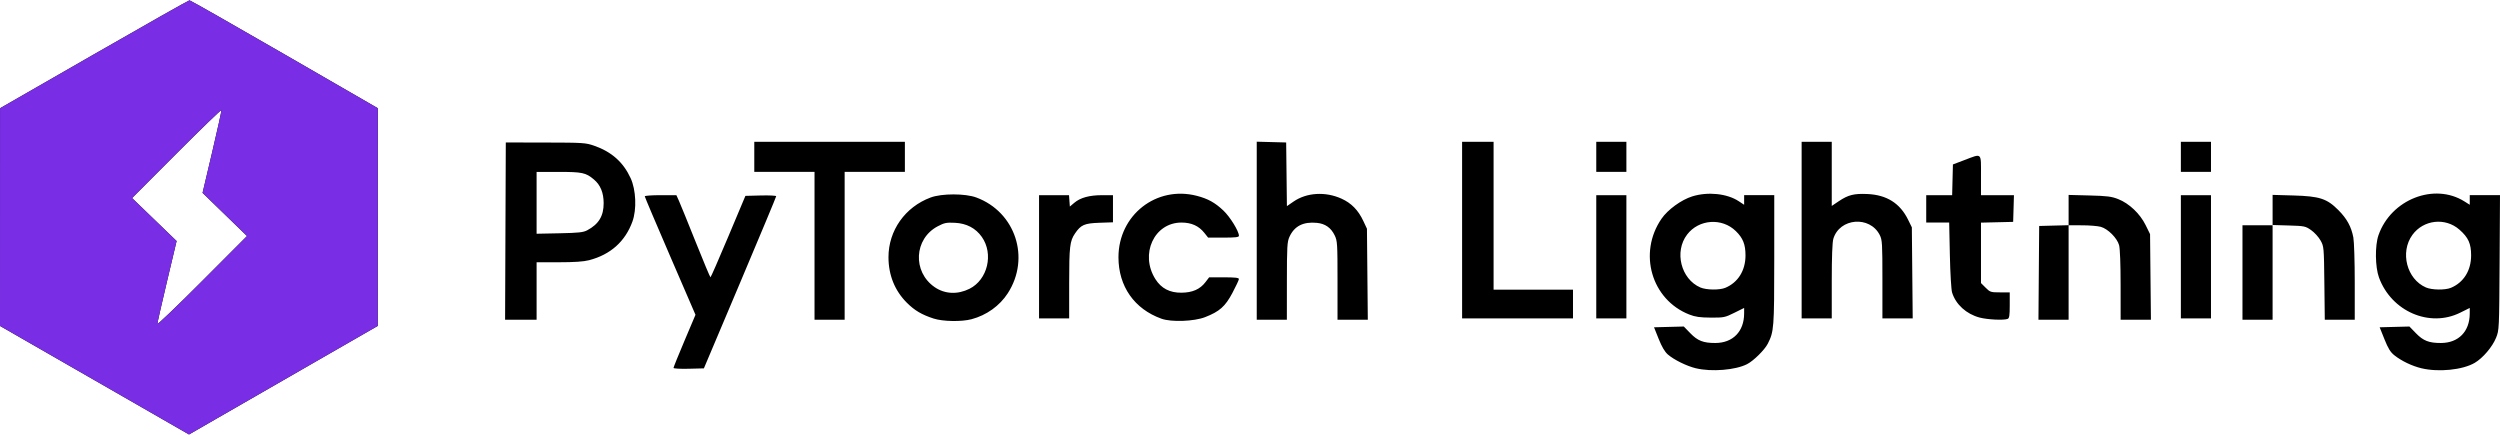
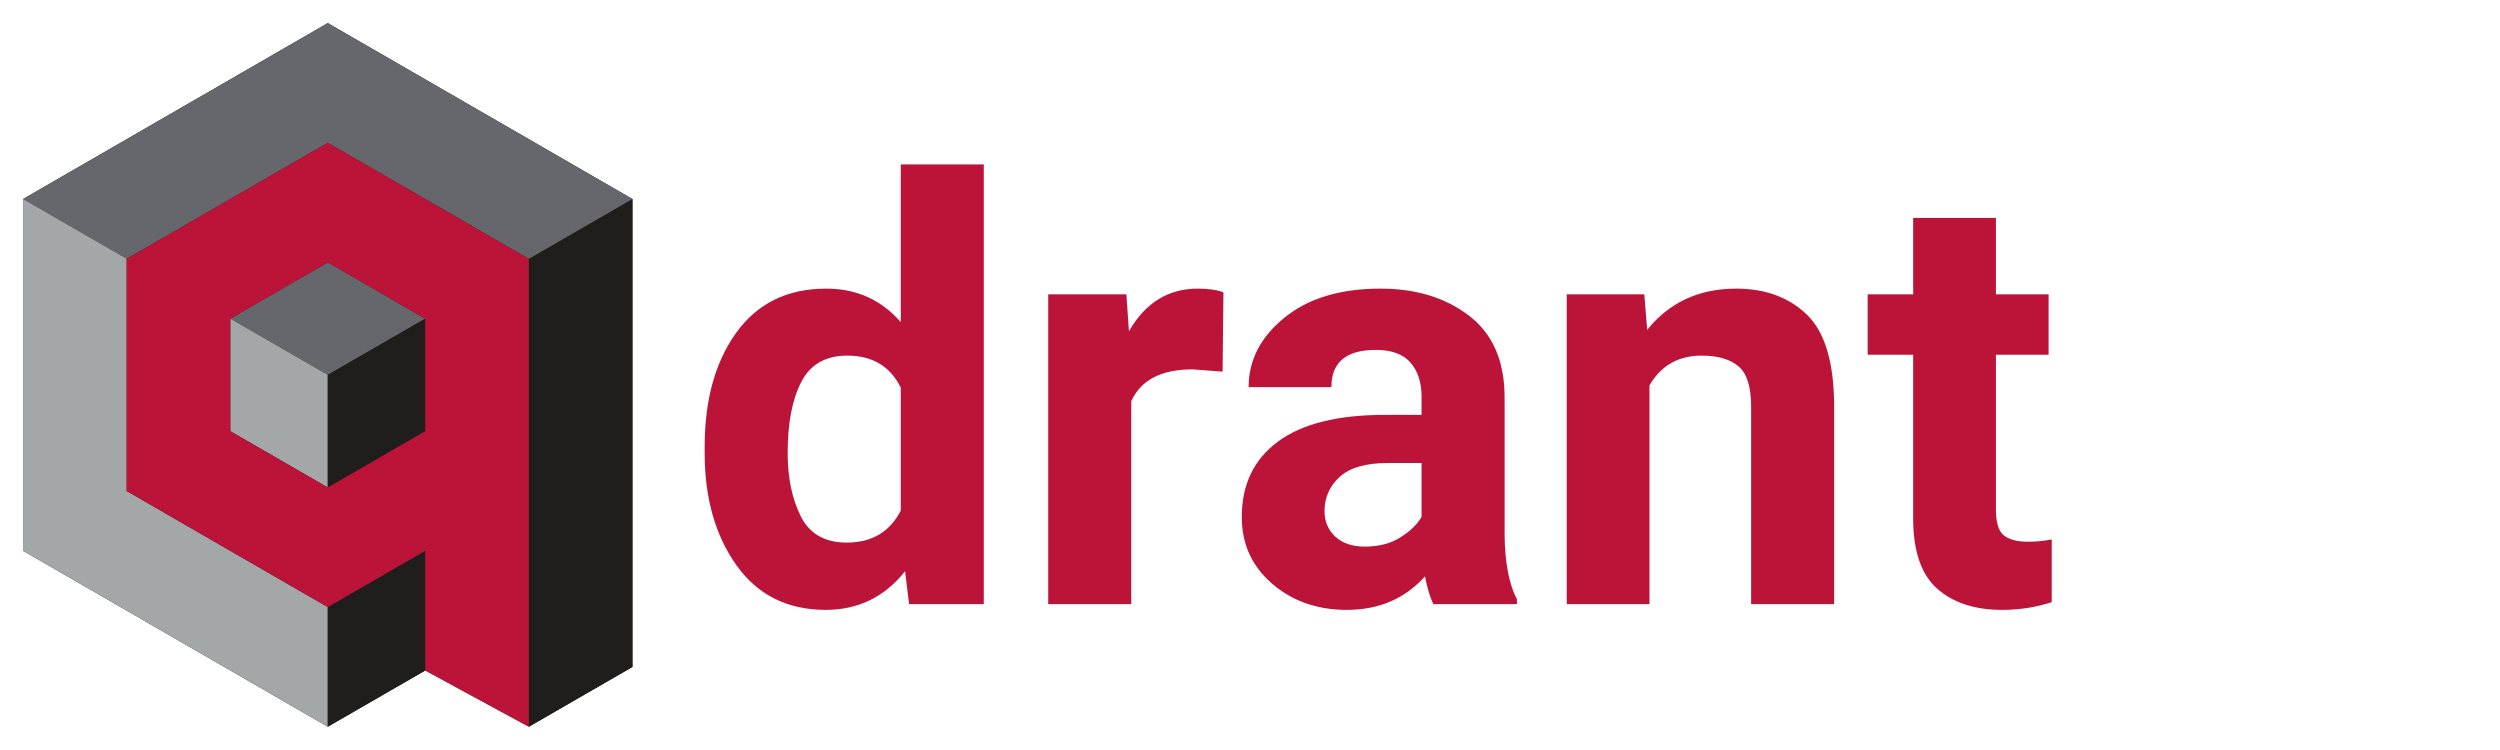
- <svg xmlns="http://www.w3.org/2000/svg" width="230" height="40" viewBox="0 0 644.185 111.872" version="1.1" id="svg8">
-   <defs id="defs2" />
-   <g id="layer1" transform="translate(249.7814,97.328)">
-     <path style="fill:#000000;stroke-width:0.353" d="m -225.432,0.559 -24.349,-13.985 0.006,-28.046 0.006,-28.046 24.221,-13.905 c 13.321,-7.648 24.388,-13.905 24.592,-13.905 0.204,0 11.205,6.255 24.447,13.901 l 24.076,13.901 -0.006,28.05 -0.006,28.05 -17.015,9.779 c -9.358,5.378 -20.301,11.671 -24.318,13.985 l -7.302,4.206 -24.349,-13.985 z m 33.577,-42.709 -5.73,-5.565 2.48,-10.509 c 1.364,-5.78 2.434,-10.646 2.378,-10.815 -0.056,-0.168 -5.261,4.862 -11.567,11.179 l -11.465,11.485 5.741,5.538 5.741,5.538 -2.473,10.407 c -1.36,5.724 -2.475,10.645 -2.477,10.935 -0.002,0.291 5.195,-4.682 11.549,-11.05 l 11.553,-11.579 z m 379.068,39.641 c -2.396,-0.581 -5.646,-2.182 -7.247,-3.57 -0.772,-0.67 -1.544,-1.983 -2.349,-3.996 l -1.198,-2.999 3.836,-0.1 3.836,-0.1 1.688,1.74 c 1.883,1.942 3.36,2.516 6.45,2.506 4.519,-0.013 7.4,-2.97 7.406,-7.599 l 0.004,-1.435 -2.537,1.258 c -2.417,1.199 -2.704,1.257 -6.085,1.235 -2.782,-0.018 -3.975,-0.19 -5.522,-0.798 -9.752,-3.832 -13.229,-15.848 -7.143,-24.684 1.617,-2.348 5.1,-4.877 7.927,-5.757 4.024,-1.252 8.975,-0.733 11.982,1.257 l 1.377,0.911 v -1.24 -1.24 h 3.881 3.881 l -0.004,16.669 c -0.005,17.569 -0.076,18.494 -1.672,21.616 -0.813,1.591 -3.637,4.382 -5.306,5.245 -2.982,1.542 -9.194,2.049 -13.203,1.077 z m 7.585,-20.742 c 3.273,-1.372 5.192,-4.456 5.192,-8.346 0,-2.829 -0.649,-4.461 -2.491,-6.262 -3.575,-3.495 -9.535,-3.07 -12.56,0.896 -3.357,4.402 -1.591,11.459 3.41,13.625 1.545,0.669 4.95,0.715 6.45,0.087 z m 179.338,20.731 c -2.427,-0.588 -5.094,-1.868 -6.945,-3.334 -1.016,-0.805 -1.608,-1.761 -2.558,-4.134 l -1.236,-3.086 3.833,-0.1 3.833,-0.1 1.688,1.74 c 1.883,1.942 3.36,2.516 6.45,2.506 4.519,-0.013 7.4,-2.97 7.406,-7.599 l 0.004,-1.435 -2.476,1.229 c -7.883,3.913 -17.699,-0.333 -20.906,-9.043 -1.003,-2.724 -1.072,-8.245 -0.136,-10.929 3.216,-9.224 14.385,-13.601 22.17,-8.687 l 1.348,0.851 v -1.239 -1.239 h 3.896 3.896 l -0.104,17.374 c -0.103,17.203 -0.112,17.394 -0.916,19.386 -0.945,2.339 -3.402,5.223 -5.495,6.449 -3.118,1.827 -9.341,2.455 -13.75,1.388 z m 7.634,-20.731 c 3.273,-1.372 5.192,-4.456 5.192,-8.346 0,-3.049 -0.709,-4.611 -3.012,-6.638 -3.634,-3.199 -9.283,-2.564 -12.127,1.363 -3.235,4.466 -1.445,11.394 3.497,13.535 1.545,0.669 4.95,0.715 6.45,0.087 z M -76.235,-2.61 c 0,-0.176 1.274,-3.327 2.831,-7.002 l 2.831,-6.683 -6.535,-15.117 c -3.594,-8.315 -6.535,-15.249 -6.535,-15.411 0,-0.161 1.833,-0.293 4.074,-0.293 h 4.074 l 0.675,1.499 c 0.371,0.825 2.308,5.585 4.304,10.578 1.996,4.993 3.709,9.081 3.806,9.084 0.097,0.003 2.162,-4.717 4.589,-10.49 l 4.413,-10.495 3.965,-0.1 c 2.181,-0.055 3.966,0.032 3.966,0.193 0,0.161 -4.192,10.207 -9.316,22.325 l -9.316,22.032 -3.914,0.1 c -2.176,0.056 -3.914,-0.042 -3.914,-0.22 z M -9.207,-15.326 c -3.05,-0.986 -4.915,-2.087 -6.905,-4.077 -3.107,-3.107 -4.725,-7.111 -4.732,-11.713 -0.011,-6.88 4.278,-12.957 10.873,-15.405 2.85,-1.058 8.91,-1.058 11.76,0 10.095,3.747 13.987,15.584 8.112,24.674 -2.099,3.248 -5.47,5.661 -9.353,6.695 -2.555,0.68 -7.379,0.595 -9.754,-0.173 z m 9.241,-7.672 c 4.674,-2.335 6.257,-8.968 3.185,-13.35 -1.584,-2.261 -3.944,-3.505 -6.924,-3.65 -2.209,-0.108 -2.732,-0.003 -4.438,0.893 -6.123,3.215 -6.557,11.725 -0.8,15.686 2.616,1.8 5.909,1.954 8.977,0.422 z m 49.491,7.722 c -7.002,-2.496 -11.108,-8.35 -11.108,-15.837 0,-10.89 9.782,-18.547 20.221,-15.828 2.856,0.744 4.663,1.748 6.825,3.792 1.721,1.628 3.998,5.327 3.998,6.496 0,0.367 -0.886,0.473 -3.969,0.473 l -3.969,-10e-6 -0.986,-1.236 c -1.433,-1.795 -3.325,-2.645 -5.893,-2.645 -7.035,0 -10.78,8.154 -6.7,14.588 1.502,2.369 3.678,3.506 6.674,3.487 2.852,-0.018 4.811,-0.876 6.221,-2.726 l 0.944,-1.238 h 3.839 c 2.84,0 3.837,0.115 3.831,0.441 -0.004,0.243 -0.758,1.855 -1.676,3.584 -1.852,3.49 -3.319,4.788 -7.052,6.241 -2.818,1.097 -8.671,1.31 -11.201,0.408 z m -169.067,-22.58 0.091,-22.842 10.231,0.019 c 9.688,0.018 10.352,0.061 12.524,0.816 4.508,1.568 7.509,4.234 9.412,8.362 1.393,3.02 1.599,8.052 0.459,11.191 -1.867,5.142 -5.655,8.516 -11.174,9.953 -1.391,0.362 -3.811,0.526 -7.767,0.526 h -5.747 v 7.408 7.408 h -4.06 -4.06 z m 21.081,-0.22 c 2.968,-1.579 4.237,-3.68 4.226,-6.998 -0.009,-2.678 -0.828,-4.67 -2.5,-6.079 -2.095,-1.766 -2.999,-1.96 -9.123,-1.96 h -5.656 v 7.967 7.967 l 5.909,-0.12 c 4.929,-0.1 6.114,-0.229 7.144,-0.777 z m 58.561,4.012 v -19.05 h -7.761 -7.761 v -3.881 -3.881 h 19.403 19.403 v 3.881 3.881 h -7.761 -7.761 v 19.05 19.05 h -3.881 -3.881 z m 113.947,-3.892 v -22.942 l 3.792,0.1 3.792,0.1 0.095,8.203 0.095,8.203 1.74,-1.197 c 3.353,-2.306 8.166,-2.599 12.29,-0.749 2.568,1.152 4.345,2.966 5.665,5.781 l 0.93,1.983 0.11,11.73 0.11,11.73 h -3.902 -3.902 v -10.119 c 0,-9.537 -0.042,-10.207 -0.736,-11.639 -0.947,-1.957 -2.444,-3.006 -4.581,-3.212 -3.523,-0.339 -5.808,0.829 -7.073,3.612 -0.579,1.274 -0.648,2.486 -0.655,11.392 l -0.008,9.966 h -3.881 -3.881 z m 186.267,22.376 c -3.438,-0.921 -6.135,-3.373 -7.093,-6.45 -0.221,-0.711 -0.475,-4.979 -0.573,-9.653 l -0.176,-8.378 h -2.958 -2.958 v -3.528 -3.528 h 3.34 3.34 l 0.1,-3.96 0.1,-3.96 2.999,-1.138 c 4.557,-1.729 4.233,-2.031 4.233,3.942 v 5.115 h 4.246 4.246 l -0.101,3.44 -0.101,3.44 -4.145,0.099 -4.145,0.099 v 7.785 7.785 l 1.199,1.199 c 1.139,1.139 1.326,1.199 3.704,1.199 h 2.505 v 3.314 c 0,2.696 -0.104,3.354 -0.558,3.528 -1.004,0.385 -5.22,0.179 -7.203,-0.352 z m 15.253,-11.517 0.093,-12.083 3.792,-0.1 3.792,-0.1 v -3.9 -3.9 l 5.38,0.138 c 4.549,0.117 5.693,0.262 7.407,0.939 2.822,1.114 5.607,3.752 7.048,6.678 l 1.155,2.345 0.111,11.033 0.111,11.033 h -3.903 -3.903 l -0.004,-8.908 c 0,-5.436 -0.155,-9.457 -0.393,-10.318 -0.511,-1.841 -2.88,-4.21 -4.721,-4.721 -0.775,-0.215 -2.958,-0.392 -4.85,-0.393 l -3.438,-0.002 v 12.171 12.171 h -3.885 -3.885 z m 52.48,-0.088 v -12.171 h 3.881 3.881 v -3.918 -3.918 l 5.38,0.153 c 6.746,0.192 8.612,0.8 11.57,3.772 2.203,2.213 3.331,4.276 3.858,7.059 0.197,1.038 0.358,6.232 0.358,11.541 v 9.653 h -3.86 -3.86 l -0.109,-9.437 c -0.108,-9.315 -0.121,-9.457 -0.991,-11.009 -0.485,-0.865 -1.57,-2.055 -2.412,-2.646 -1.463,-1.027 -1.714,-1.079 -5.733,-1.199 l -4.203,-0.125 v 12.208 12.208 h -3.881 -3.881 z m -310.092,-4.057 v -15.875 h 3.86 3.86 l 0.108,1.466 0.108,1.466 1.152,-0.973 c 1.57,-1.325 3.897,-1.958 7.194,-1.958 h 2.766 v 3.495 3.495 l -3.503,0.121 c -3.867,0.134 -4.765,0.528 -6.283,2.758 -1.331,1.955 -1.499,3.388 -1.501,12.797 l -0.002,9.084 h -3.881 -3.881 z m 109.008,-6.879 v -22.754 h 4.057 4.057 v 19.05 19.05 h 10.231 10.231 v 3.704 3.704 h -14.287 -14.287 z m 34.572,6.879 v -15.875 h 3.881 3.881 v 15.875 15.875 h -3.881 -3.881 z m 52.917,-6.879 v -22.754 h 3.881 3.881 v 8.266 8.266 l 1.79,-1.204 c 2.447,-1.647 3.941,-2.023 7.413,-1.866 4.975,0.225 8.389,2.384 10.47,6.622 l 0.965,1.964 0.11,11.73 0.11,11.73 h -3.902 -3.902 v -10.068 c 0,-9.325 -0.051,-10.169 -0.696,-11.432 -2.559,-5.016 -10.341,-4.373 -11.947,0.987 -0.268,0.894 -0.41,4.688 -0.41,10.941 v 9.572 h -3.881 -3.881 z m 97.719,6.879 v -15.875 h 3.881 3.881 v 15.875 15.875 h -3.881 -3.881 z m -150.636,-25.753 v -3.881 h 3.881 3.881 v 3.881 3.881 h -3.881 -3.881 z m 150.636,0 v -3.881 h 3.881 3.881 v 3.881 3.881 h -3.881 -3.881 z" id="path24" />
-     <path style="fill:#792EE5;stroke-width:0.353" d="m -225.432,0.559 -24.349,-13.985 0.006,-28.046 0.006,-28.046 24.221,-13.905 c 13.321,-7.648 24.388,-13.905 24.592,-13.905 0.204,0 11.205,6.255 24.447,13.901 l 24.076,13.901 -0.006,28.05 -0.006,28.05 -17.015,9.779 c -9.358,5.378 -20.301,11.671 -24.318,13.985 l -7.302,4.206 -24.349,-13.985 z m 33.577,-42.709 -5.73,-5.565 2.48,-10.509 c 1.364,-5.78 2.434,-10.646 2.378,-10.815 -0.056,-0.168 -5.261,4.862 -11.567,11.179 l -11.465,11.485 5.741,5.538 5.741,5.538 -2.473,10.407 c -1.36,5.724 -2.475,10.645 -2.477,10.935 -0.002,0.291 5.195,-4.682 11.549,-11.05 l 11.553,-11.579 z" id="path25" />
+ <svg xmlns="http://www.w3.org/2000/svg" width="541.47mm" height="162.4mm" viewBox="0 0 541.47 162.4" version="1.1" id="svg886">
+   <defs id="defs880" />
+   <g id="layer1" transform="translate(-25.34102,-22.63771)">
+     <g transform="matrix(0.3527778,0,0,-0.3527778,-44.77983,244.9488)" id="g10" style="opacity:1">
+       <path id="path14-3" style="fill:#201d1d;fill-opacity:1;fill-rule:evenodd;stroke:none;stroke-width:0.1" d="m 400,615.999 -93.542,-54 -93.517,-54 v -108 -108 l 93.517,-54 93.542,-54 59.84,34.528 63.609,-34.528 63.609,36.709 v 287.291 l -93.542,54 z" />
+       <path id="path14" style="fill:#201d1d;fill-opacity:1;fill-rule:evenodd;stroke:none;stroke-width:0.1" d="M 523.449,328.709 V 471.263 L 587.059,508 V 220.709 L 523.449,184 v 73.445 71.264" />
+       <path id="path16" style="fill:#65676d;fill-opacity:1;fill-rule:evenodd;stroke:none;stroke-width:0.1" d="m 587.059,508 -63.61,-36.737 -61.738,35.632 -61.711,35.63 -61.738,-35.63 -61.711,-35.632 -63.61,36.737 93.516,54 93.543,54 93.516,-54 93.543,-54" />
+       <path id="path18" style="fill:#a4a7a8;fill-opacity:1;fill-rule:evenodd;stroke:none;stroke-width:0.1" d="m 212.941,508 63.61,-36.737 V 328.709 L 338.262,293.077 400,257.445 V 184 l -93.543,54 -93.516,54 v 108 108" />
+       <path id="path20" style="fill:#201d1d;fill-opacity:1;fill-rule:evenodd;stroke:none;stroke-width:0.1" d="M 459.84,292 400,257.445 V 184 l 59.84,34.527 V 292" />
+       <path id="path22" style="fill:#65676d;fill-opacity:1;fill-rule:evenodd;stroke:none;stroke-width:0.1" d="M 400,400 340.16,434.525 400,469.08 459.84,434.525 400,400" />
+       <path id="path24" style="fill:#a4a7a8;fill-opacity:1;fill-rule:evenodd;stroke:none;stroke-width:0.1" d="M 340.16,434.525 400,400 v -69.108 l -59.84,34.553 v 69.08" />
+       <path id="path26" style="fill:#201d1d;fill-opacity:1;fill-rule:evenodd;stroke:none;stroke-width:0.1" d="m 400,400 59.84,34.525 v -69.08 L 400,330.892 V 400" />
+       <path id="path28" style="fill:#bc1439;fill-opacity:1;fill-rule:evenodd;stroke:none;stroke-width:0.1" d="M 459.84,218.527 523.449,184 V 471.263 L 461.711,506.895 400,542.525 338.262,506.895 276.551,471.263 V 400 328.709 L 338.262,293.077 400,257.445 459.84,292 Z m 0,146.918 -59.84,-34.553 -59.84,34.553 v 69.08 L 400,469.08 459.84,434.525 v -69.08" />
+       <text xml:space="preserve" style="font-style:normal;font-variant:normal;font-weight:normal;font-stretch:normal;font-size:360px;line-height:1.25;font-family:'Noto Sans Caucasian Albanian';-inkscape-font-specification:'Noto Sans Caucasian Albanian';fill:#bc1439;fill-opacity:1;stroke:none;stroke-width:0.75;" x="619.783" y="-259.258" id="text1747" transform="scale(1,-1)">
+         <tspan id="tspan1745" x="619.783" y="-259.258" style="font-style:normal;font-variant:normal;font-weight:bold;font-stretch:normal;font-size:360px;font-family:Roboto;-inkscape-font-specification:'Roboto Bold';stroke-width:0.75;fill:#bc1439;fill-opacity:1;">drant</tspan>
+       </text>
+     </g>
  </g>
</svg>
